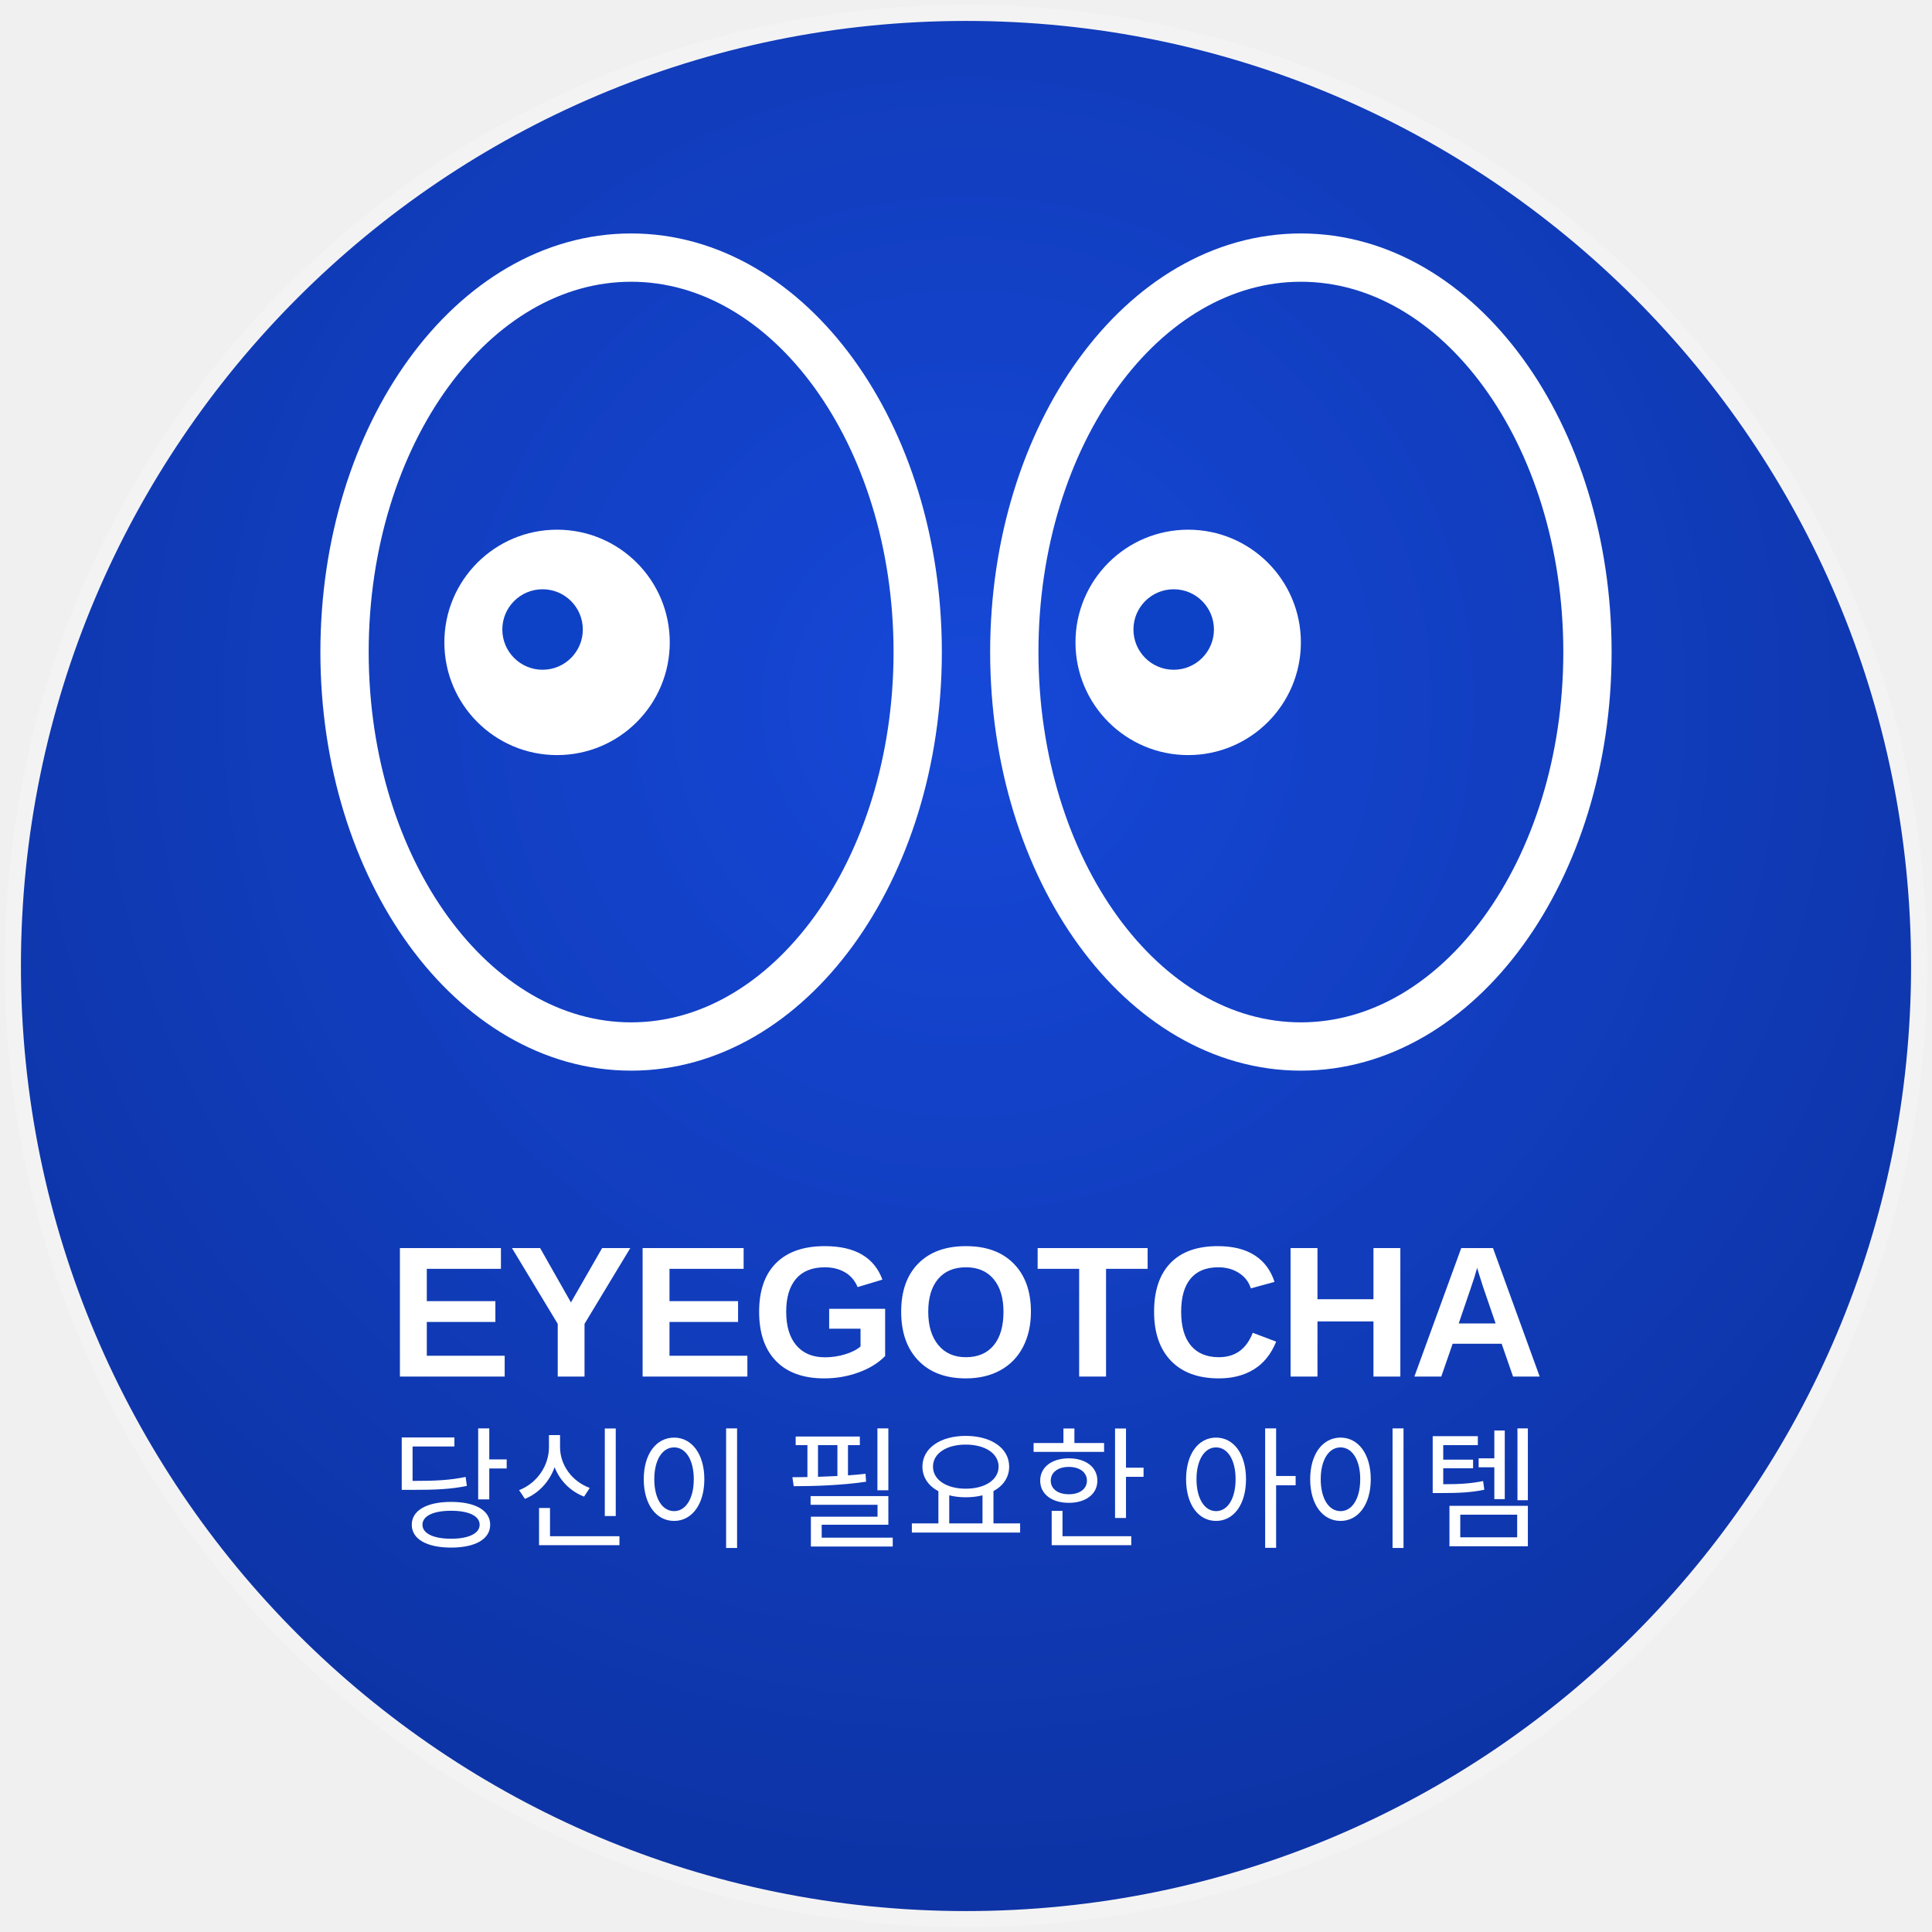
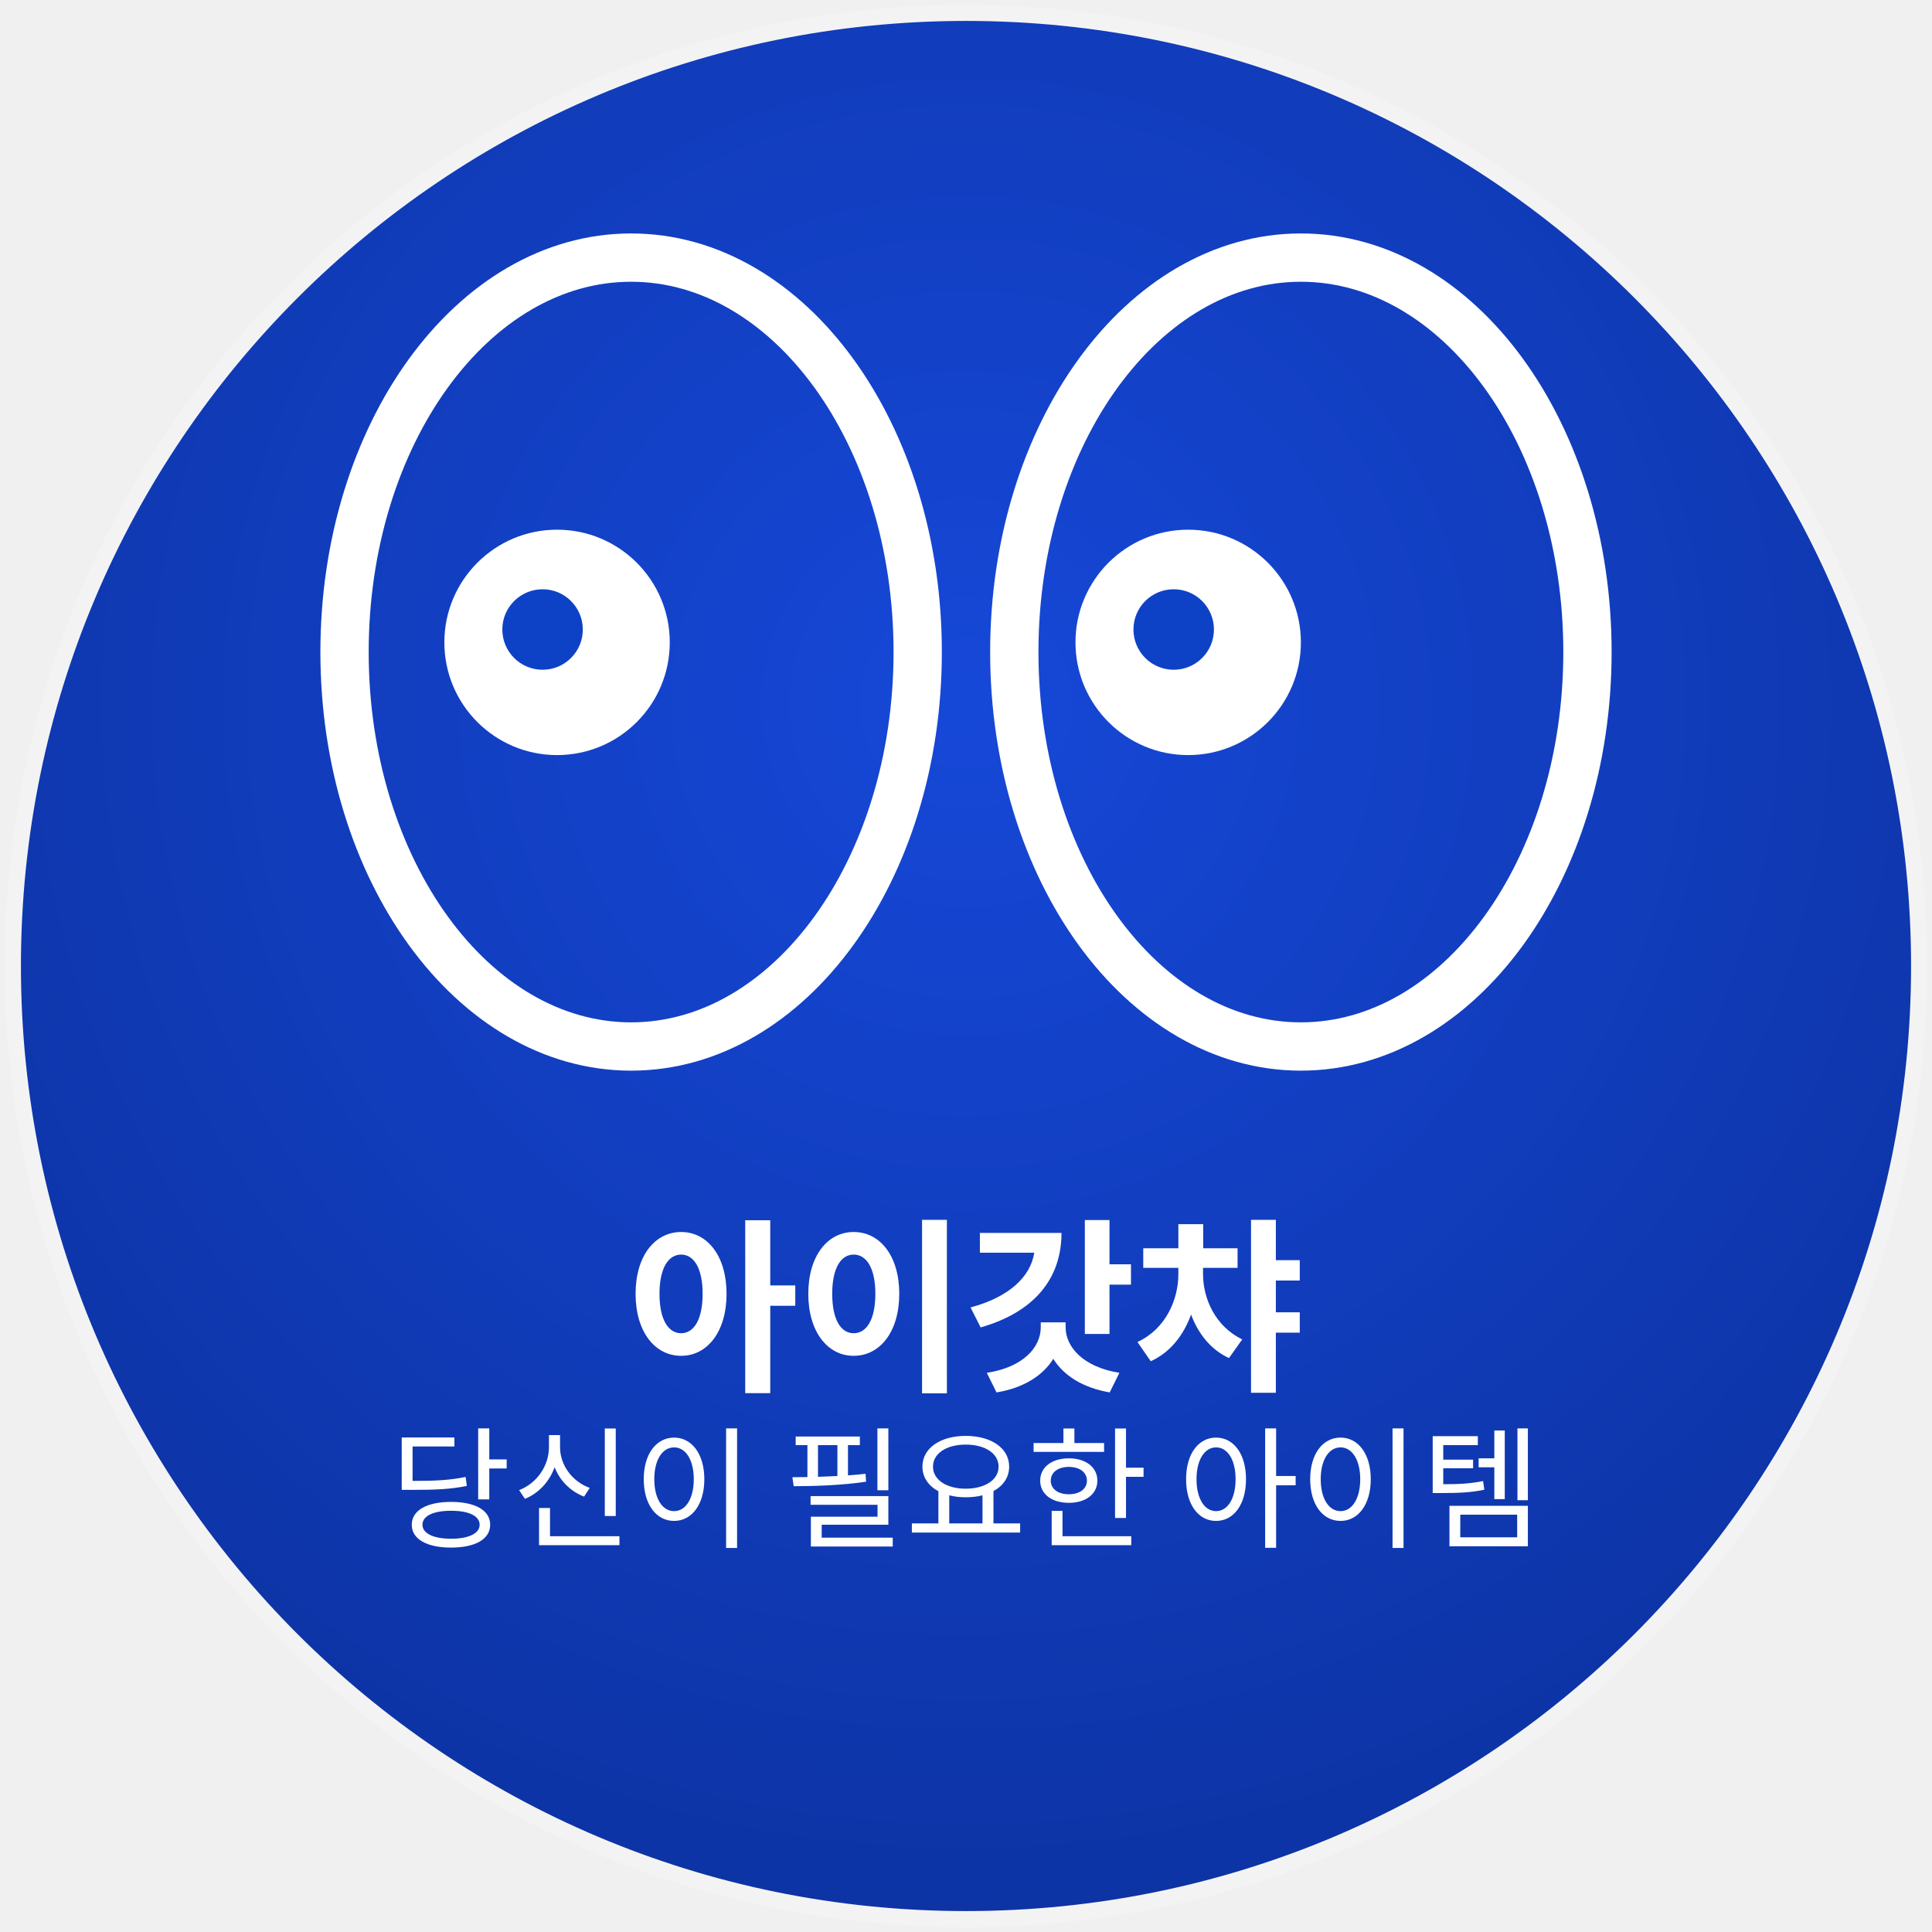
- <svg xmlns="http://www.w3.org/2000/svg" width="1200" height="1200" viewBox="0 0 1200 1200" role="img" aria-label="EYEGOTCHA 로고">
+ <svg xmlns="http://www.w3.org/2000/svg" width="1200" height="1200" viewBox="0 0 1200 1200" role="img" aria-label="아이갓챠 로고">
  <defs>
    <radialGradient id="bg" cx="50%" cy="36%" r="78%">
      <stop offset="0%" stop-color="#1648d8" />
      <stop offset="100%" stop-color="#0b2f9a" />
    </radialGradient>
  </defs>
  <circle cx="600" cy="600" r="592" fill="url(#bg)" stroke="#f3f3f3" stroke-width="10" />
  <g fill="none" stroke="#ffffff" stroke-linecap="round" stroke-linejoin="round">
    <ellipse cx="392" cy="405" rx="178" ry="245" stroke-width="30" />
    <ellipse cx="808" cy="405" rx="178" ry="245" stroke-width="30" />
    <circle cx="346" cy="399" r="70" fill="#ffffff" stroke="none" />
    <circle cx="738" cy="399" r="70" fill="#ffffff" stroke="none" />
    <circle cx="337" cy="391" r="25" fill="#0e42c6" stroke="none" />
    <circle cx="729" cy="391" r="25" fill="#0e42c6" stroke="none" />
  </g>
-   <text x="600" y="855" text-anchor="middle" font-family="Arial, Helvetica, sans-serif" font-size="116" font-weight="900" letter-spacing="-2" fill="#ffffff">EYEGOTCHA</text>
+   <text x="600" y="855" text-anchor="middle" font-family="Arial, Helvetica, sans-serif" font-size="116" font-weight="900" letter-spacing="-2" fill="#ffffff">아이갓챠</text>
  <text x="600" y="955" text-anchor="middle" font-family="Arial, Helvetica, sans-serif" font-size="82" font-weight="500" fill="#ffffff">당신이 필요한 아이템</text>
</svg>
